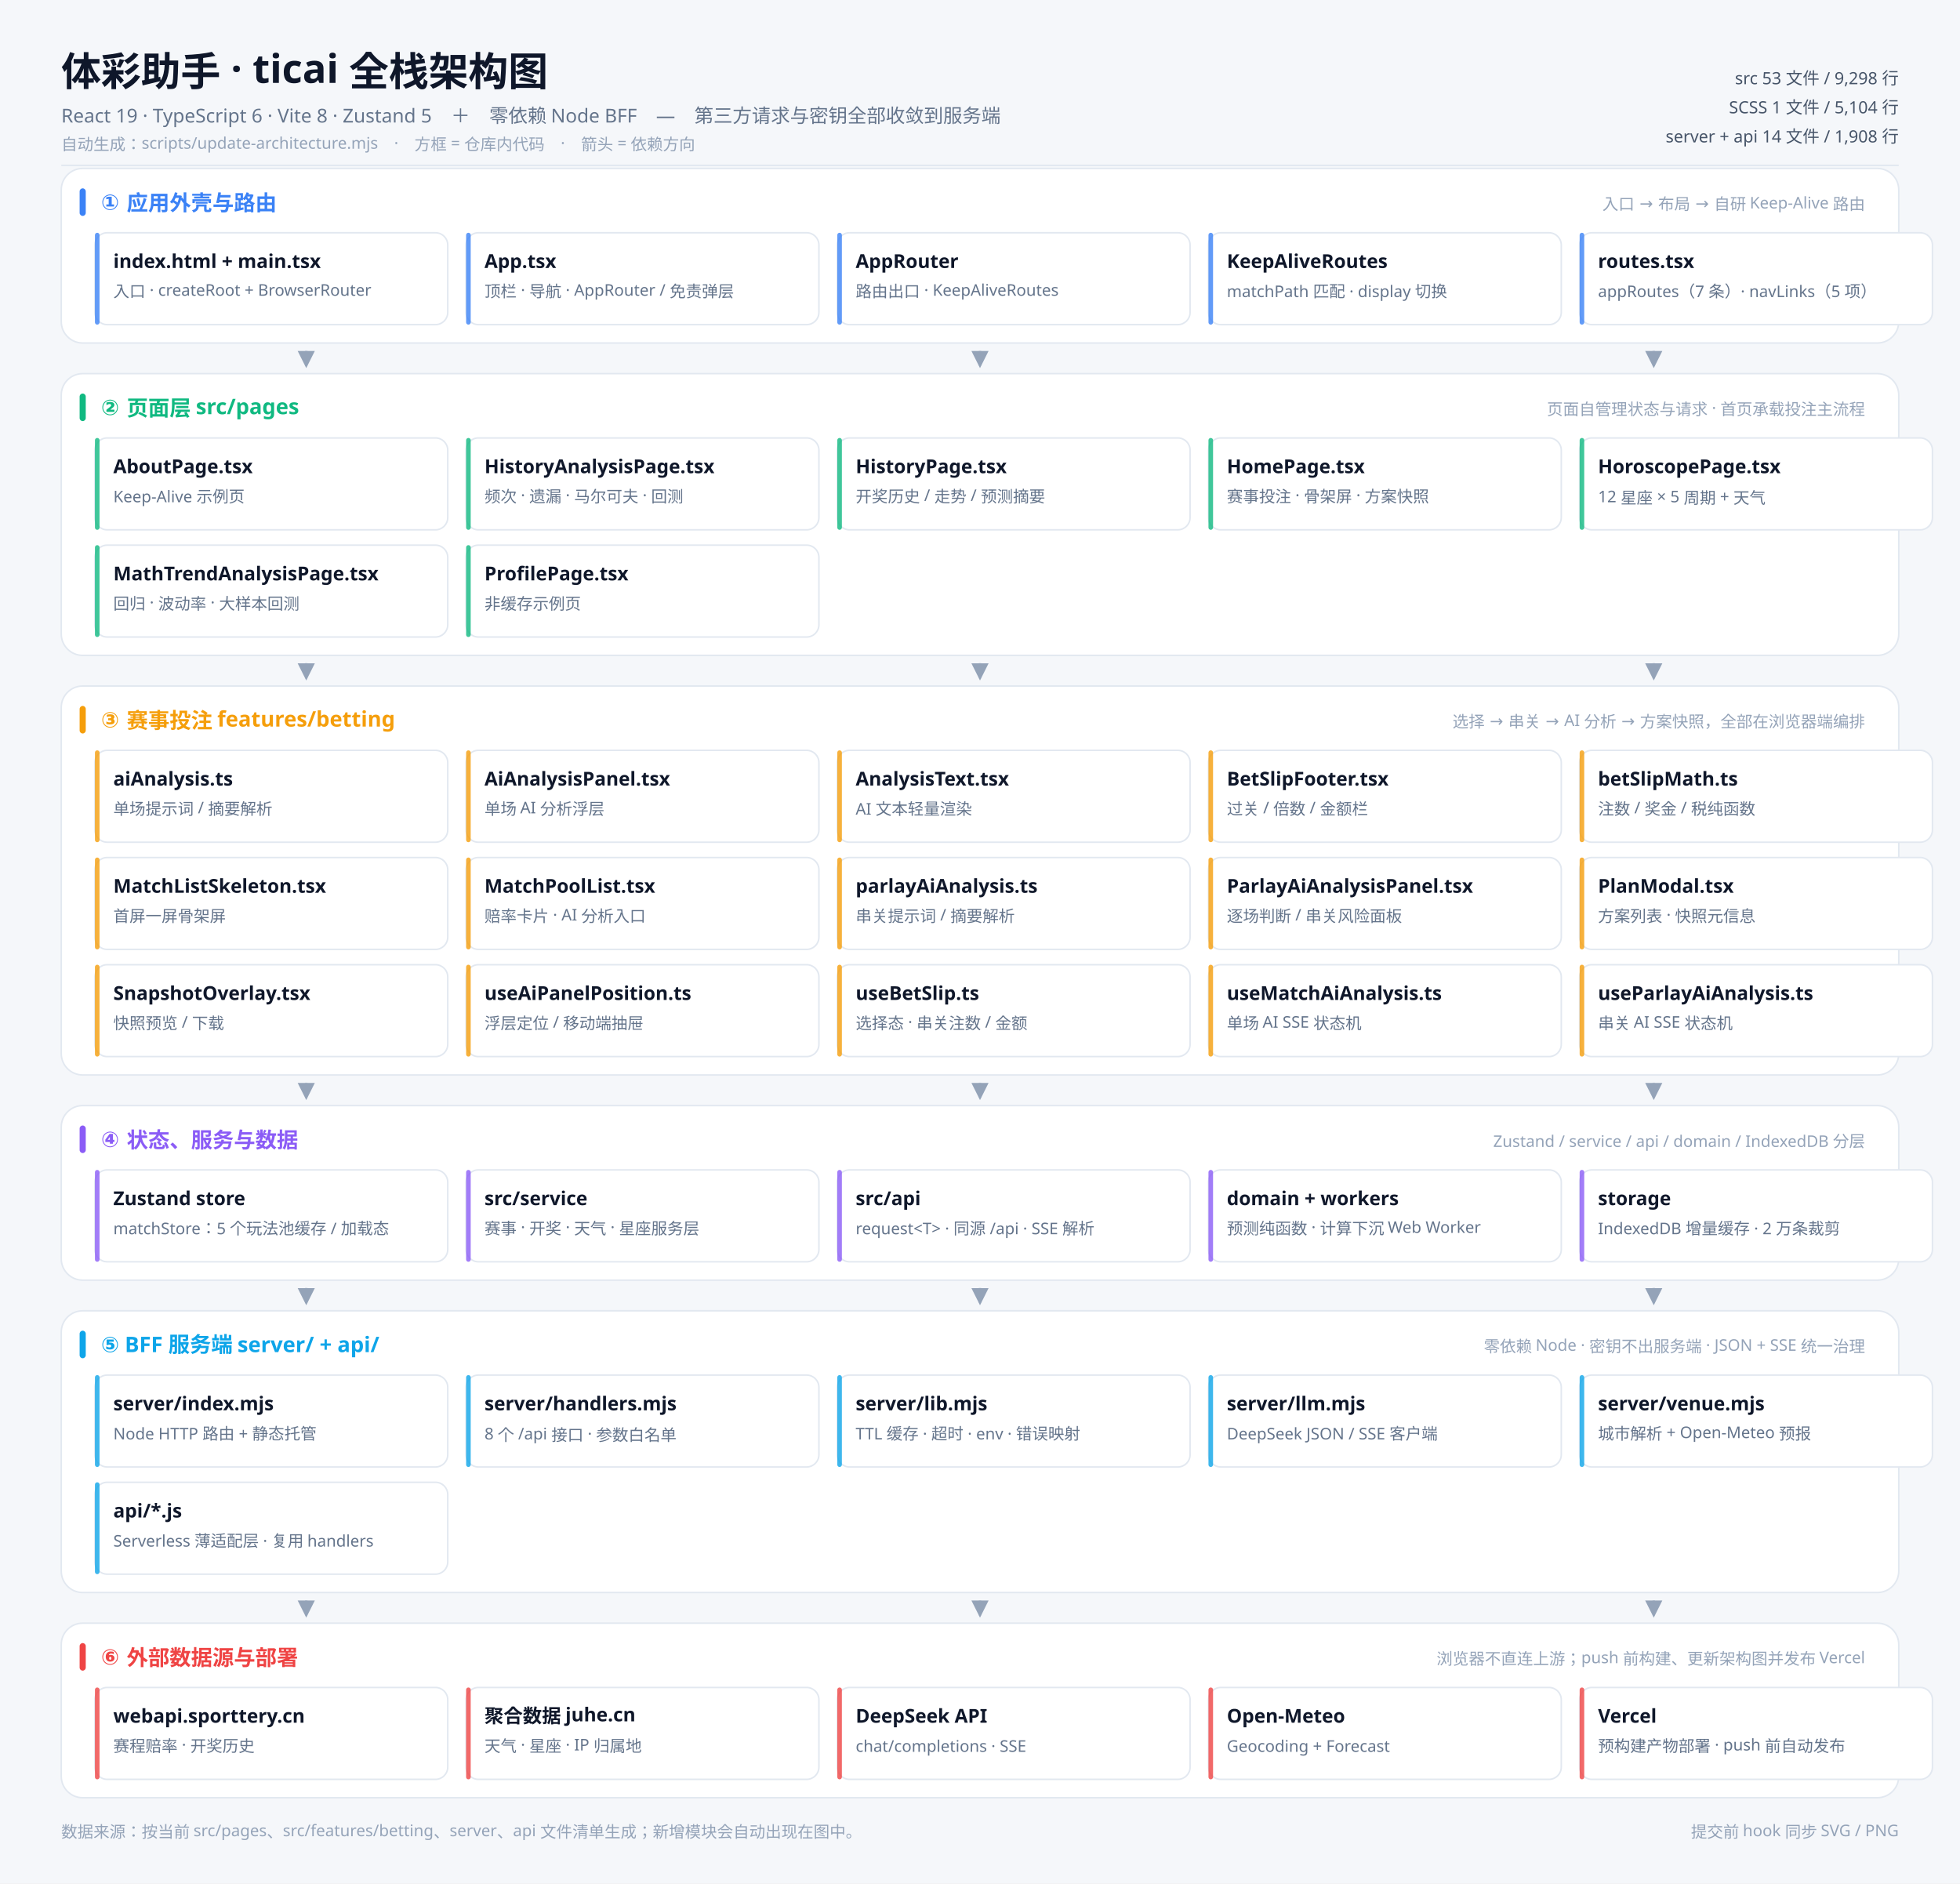
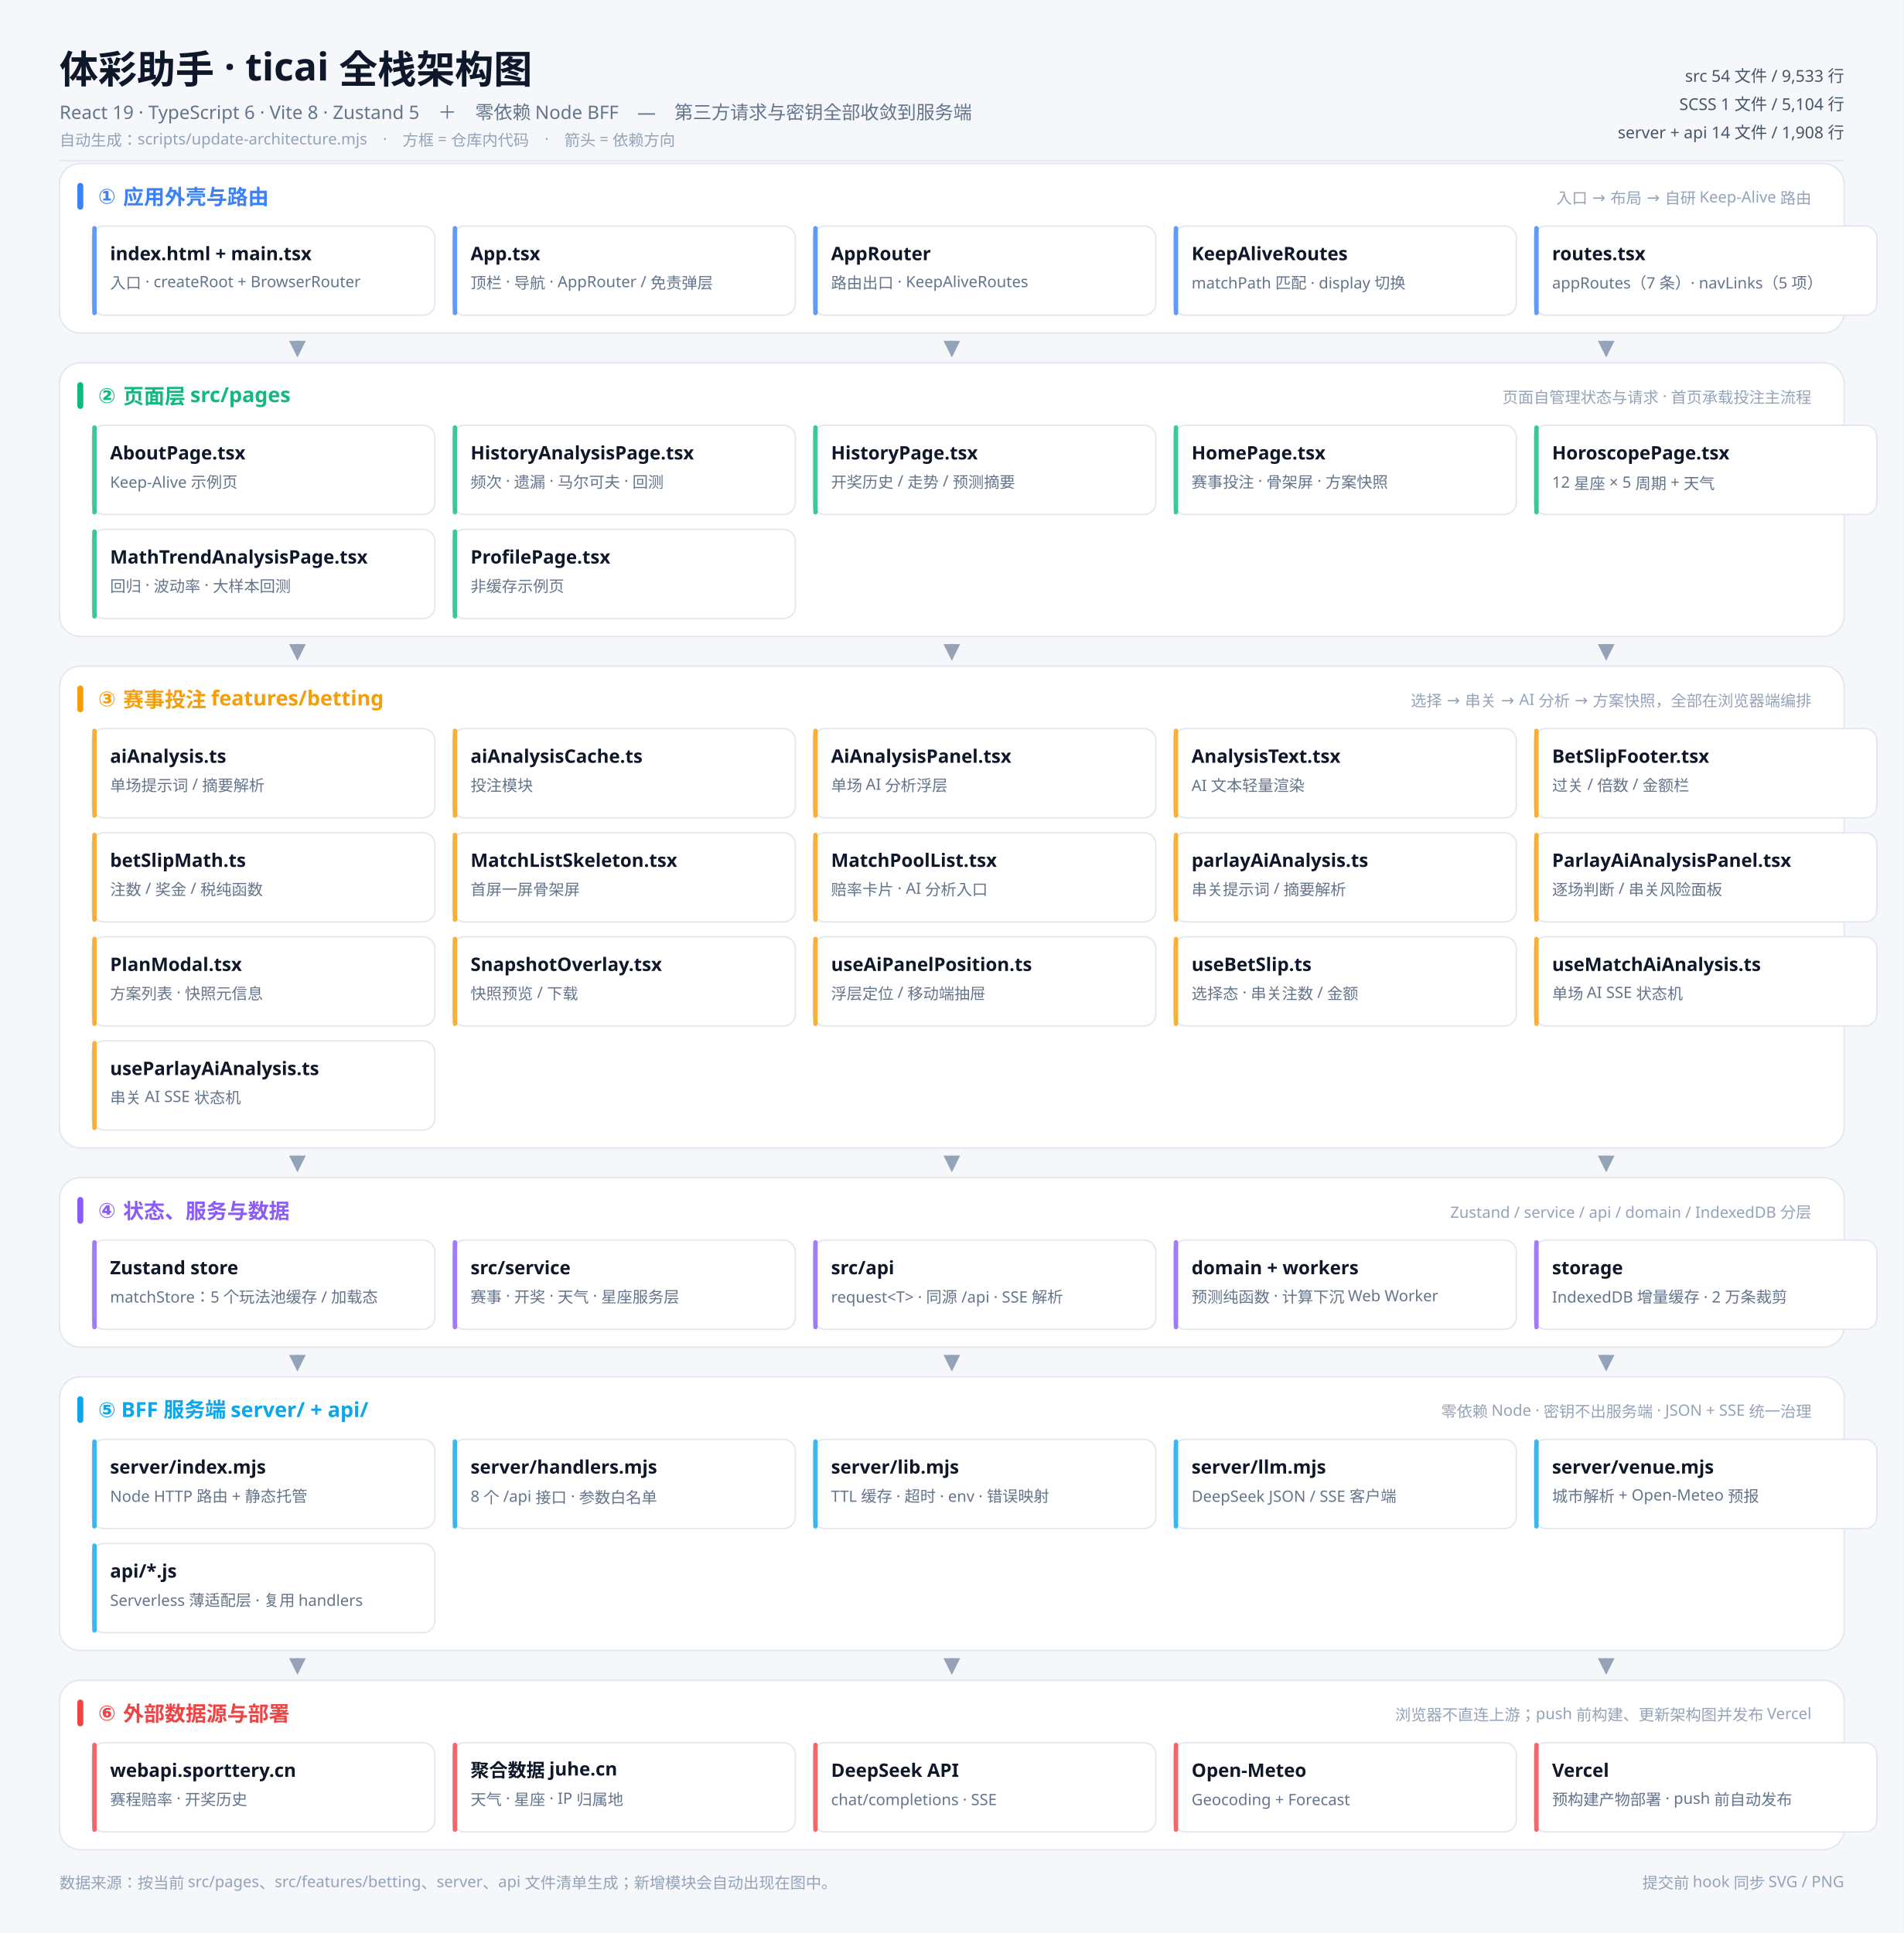
- <svg xmlns="http://www.w3.org/2000/svg" viewBox="0 0 1280 1230" width="1280" height="1230" font-family="'Microsoft YaHei','PingFang SC','Noto Sans SC','Segoe UI',sans-serif">
+ <svg xmlns="http://www.w3.org/2000/svg" viewBox="0 0 1280 1300" width="1280" height="1300" font-family="'Microsoft YaHei','PingFang SC','Noto Sans SC','Segoe UI',sans-serif">
  <defs>
    <marker id="ar" viewBox="0 0 8 8" refX="7" refY="4" markerWidth="7" markerHeight="7" orient="auto-start-reverse">
      <path d="M0 0 L8 4 L0 8 Z" fill="#94a3b8" />
    </marker>
  </defs>
-   <rect width="1280" height="1230" fill="#f5f7fa" />
+   <rect width="1280" height="1300" fill="#f5f7fa" />
  <text x="40" y="56" font-size="26" font-weight="700" fill="#0f172a">体彩助手 · ticai 全栈架构图</text>
  <text x="40" y="80" font-size="12.5" fill="#64748b">React 19 · TypeScript 6 · Vite 8 · Zustand 5　＋　零依赖 Node BFF　—　第三方请求与密钥全部收敛到服务端</text>
-   <text x="1240" y="55" text-anchor="end" font-size="11" fill="#475569">src 53 文件 / 9,298 行</text>
+   <text x="1240" y="55" text-anchor="end" font-size="11" fill="#475569">src 54 文件 / 9,533 行</text>
  <text x="1240" y="74" text-anchor="end" font-size="11" fill="#475569">SCSS 1 文件 / 5,104 行</text>
  <text x="1240" y="93" text-anchor="end" font-size="11" fill="#475569">server + api 14 文件 / 1,908 行</text>
  <text x="40" y="98" font-size="10.5" fill="#94a3b8">自动生成：scripts/update-architecture.mjs　·　方框 = 仓库内代码　·　箭头 = 依赖方向</text>
  <line x1="40" y1="108" x2="1240" y2="108" stroke="#e2e8f0" />
  <g>
    <rect x="40" y="110" width="1200" height="114" rx="14" fill="#ffffff" stroke="#e2e8f0" />
    <rect x="52" y="123" width="4" height="18" rx="2" fill="#3b82f6" />
    <text x="66" y="137" font-size="14" font-weight="700" fill="#3b82f6">① 应用外壳与路由</text>
    <text x="1218" y="137" text-anchor="end" font-size="10.5" fill="#94a3b8">入口 → 布局 → 自研 Keep-Alive 路由</text>
    <g>
      <rect x="62" y="152" width="230.4" height="60" rx="8" fill="#ffffff" stroke="#e2e8f0" />
      <rect x="62" y="152" width="3" height="60" rx="1.5" fill="#3b82f6" opacity="0.8" />
      <text x="74.0" y="175" font-size="12.5" font-weight="600" fill="#0f172a">index.html + main.tsx</text>
      <text x="74.0" y="194" font-size="10.5" fill="#64748b">入口 · createRoot + BrowserRouter</text>
    </g>
    <g>
      <rect x="304.4" y="152" width="230.4" height="60" rx="8" fill="#ffffff" stroke="#e2e8f0" />
      <rect x="304.4" y="152" width="3" height="60" rx="1.5" fill="#3b82f6" opacity="0.8" />
      <text x="316.4" y="175" font-size="12.5" font-weight="600" fill="#0f172a">App.tsx</text>
      <text x="316.4" y="194" font-size="10.5" fill="#64748b">顶栏 · 导航 · AppRouter / 免责弹层</text>
    </g>
    <g>
      <rect x="546.8" y="152" width="230.4" height="60" rx="8" fill="#ffffff" stroke="#e2e8f0" />
      <rect x="546.8" y="152" width="3" height="60" rx="1.5" fill="#3b82f6" opacity="0.8" />
      <text x="558.8" y="175" font-size="12.5" font-weight="600" fill="#0f172a">AppRouter</text>
      <text x="558.8" y="194" font-size="10.5" fill="#64748b">路由出口 · KeepAliveRoutes</text>
    </g>
    <g>
      <rect x="789.2" y="152" width="230.4" height="60" rx="8" fill="#ffffff" stroke="#e2e8f0" />
      <rect x="789.2" y="152" width="3" height="60" rx="1.5" fill="#3b82f6" opacity="0.8" />
      <text x="801.2" y="175" font-size="12.5" font-weight="600" fill="#0f172a">KeepAliveRoutes</text>
      <text x="801.2" y="194" font-size="10.5" fill="#64748b">matchPath 匹配 · display 切换</text>
    </g>
    <g>
      <rect x="1031.6" y="152" width="230.4" height="60" rx="8" fill="#ffffff" stroke="#e2e8f0" />
      <rect x="1031.6" y="152" width="3" height="60" rx="1.5" fill="#3b82f6" opacity="0.8" />
      <text x="1043.6" y="175" font-size="12.5" font-weight="600" fill="#0f172a">routes.tsx</text>
      <text x="1043.6" y="194" font-size="10.5" fill="#64748b">appRoutes（7 条）· navLinks（5 项）</text>
    </g>
  </g>
  <line x1="200" y1="229" x2="200" y2="239" stroke="#cbd5e1" stroke-width="1.6" marker-end="url(#ar)" />
  <line x1="640" y1="229" x2="640" y2="239" stroke="#cbd5e1" stroke-width="1.6" marker-end="url(#ar)" />
  <line x1="1080" y1="229" x2="1080" y2="239" stroke="#cbd5e1" stroke-width="1.6" marker-end="url(#ar)" />
  <g>
    <rect x="40" y="244" width="1200" height="184" rx="14" fill="#ffffff" stroke="#e2e8f0" />
    <rect x="52" y="257" width="4" height="18" rx="2" fill="#10b981" />
    <text x="66" y="271" font-size="14" font-weight="700" fill="#10b981">② 页面层 src/pages</text>
    <text x="1218" y="271" text-anchor="end" font-size="10.5" fill="#94a3b8">页面自管理状态与请求 · 首页承载投注主流程</text>
    <g>
      <rect x="62" y="286" width="230.4" height="60" rx="8" fill="#ffffff" stroke="#e2e8f0" />
      <rect x="62" y="286" width="3" height="60" rx="1.5" fill="#10b981" opacity="0.8" />
      <text x="74.0" y="309" font-size="12.5" font-weight="600" fill="#0f172a">AboutPage.tsx</text>
      <text x="74.0" y="328" font-size="10.5" fill="#64748b">Keep-Alive 示例页</text>
    </g>
    <g>
      <rect x="304.4" y="286" width="230.4" height="60" rx="8" fill="#ffffff" stroke="#e2e8f0" />
      <rect x="304.4" y="286" width="3" height="60" rx="1.5" fill="#10b981" opacity="0.8" />
      <text x="316.4" y="309" font-size="12.5" font-weight="600" fill="#0f172a">HistoryAnalysisPage.tsx</text>
      <text x="316.4" y="328" font-size="10.5" fill="#64748b">频次 · 遗漏 · 马尔可夫 · 回测</text>
    </g>
    <g>
      <rect x="546.8" y="286" width="230.4" height="60" rx="8" fill="#ffffff" stroke="#e2e8f0" />
      <rect x="546.8" y="286" width="3" height="60" rx="1.5" fill="#10b981" opacity="0.8" />
      <text x="558.8" y="309" font-size="12.5" font-weight="600" fill="#0f172a">HistoryPage.tsx</text>
      <text x="558.8" y="328" font-size="10.5" fill="#64748b">开奖历史 / 走势 / 预测摘要</text>
    </g>
    <g>
      <rect x="789.2" y="286" width="230.4" height="60" rx="8" fill="#ffffff" stroke="#e2e8f0" />
      <rect x="789.2" y="286" width="3" height="60" rx="1.5" fill="#10b981" opacity="0.8" />
      <text x="801.2" y="309" font-size="12.5" font-weight="600" fill="#0f172a">HomePage.tsx</text>
      <text x="801.2" y="328" font-size="10.5" fill="#64748b">赛事投注 · 骨架屏 · 方案快照</text>
    </g>
    <g>
      <rect x="1031.6" y="286" width="230.4" height="60" rx="8" fill="#ffffff" stroke="#e2e8f0" />
      <rect x="1031.6" y="286" width="3" height="60" rx="1.5" fill="#10b981" opacity="0.8" />
      <text x="1043.6" y="309" font-size="12.5" font-weight="600" fill="#0f172a">HoroscopePage.tsx</text>
      <text x="1043.6" y="328" font-size="10.5" fill="#64748b">12 星座 × 5 周期 + 天气</text>
    </g>
    <g>
      <rect x="62" y="356" width="230.4" height="60" rx="8" fill="#ffffff" stroke="#e2e8f0" />
      <rect x="62" y="356" width="3" height="60" rx="1.5" fill="#10b981" opacity="0.8" />
      <text x="74.0" y="379" font-size="12.5" font-weight="600" fill="#0f172a">MathTrendAnalysisPage.tsx</text>
      <text x="74.0" y="398" font-size="10.5" fill="#64748b">回归 · 波动率 · 大样本回测</text>
    </g>
    <g>
      <rect x="304.4" y="356" width="230.4" height="60" rx="8" fill="#ffffff" stroke="#e2e8f0" />
      <rect x="304.4" y="356" width="3" height="60" rx="1.5" fill="#10b981" opacity="0.8" />
      <text x="316.4" y="379" font-size="12.5" font-weight="600" fill="#0f172a">ProfilePage.tsx</text>
      <text x="316.4" y="398" font-size="10.5" fill="#64748b">非缓存示例页</text>
    </g>
  </g>
  <line x1="200" y1="433" x2="200" y2="443" stroke="#cbd5e1" stroke-width="1.6" marker-end="url(#ar)" />
  <line x1="640" y1="433" x2="640" y2="443" stroke="#cbd5e1" stroke-width="1.6" marker-end="url(#ar)" />
  <line x1="1080" y1="433" x2="1080" y2="443" stroke="#cbd5e1" stroke-width="1.6" marker-end="url(#ar)" />
  <g>
-     <rect x="40" y="448" width="1200" height="254" rx="14" fill="#ffffff" stroke="#e2e8f0" />
+     <rect x="40" y="448" width="1200" height="324" rx="14" fill="#ffffff" stroke="#e2e8f0" />
    <rect x="52" y="461" width="4" height="18" rx="2" fill="#f59e0b" />
    <text x="66" y="475" font-size="14" font-weight="700" fill="#f59e0b">③ 赛事投注 features/betting</text>
    <text x="1218" y="475" text-anchor="end" font-size="10.5" fill="#94a3b8">选择 → 串关 → AI 分析 → 方案快照，全部在浏览器端编排</text>
    <g>
      <rect x="62" y="490" width="230.4" height="60" rx="8" fill="#ffffff" stroke="#e2e8f0" />
      <rect x="62" y="490" width="3" height="60" rx="1.5" fill="#f59e0b" opacity="0.8" />
      <text x="74.0" y="513" font-size="12.5" font-weight="600" fill="#0f172a">aiAnalysis.ts</text>
      <text x="74.0" y="532" font-size="10.5" fill="#64748b">单场提示词 / 摘要解析</text>
    </g>
    <g>
      <rect x="304.4" y="490" width="230.4" height="60" rx="8" fill="#ffffff" stroke="#e2e8f0" />
      <rect x="304.4" y="490" width="3" height="60" rx="1.5" fill="#f59e0b" opacity="0.8" />
-       <text x="316.4" y="513" font-size="12.5" font-weight="600" fill="#0f172a">AiAnalysisPanel.tsx</text>
-       <text x="316.4" y="532" font-size="10.5" fill="#64748b">单场 AI 分析浮层</text>
+       <text x="316.4" y="513" font-size="12.5" font-weight="600" fill="#0f172a">aiAnalysisCache.ts</text>
+       <text x="316.4" y="532" font-size="10.5" fill="#64748b">投注模块</text>
    </g>
    <g>
      <rect x="546.8" y="490" width="230.4" height="60" rx="8" fill="#ffffff" stroke="#e2e8f0" />
      <rect x="546.8" y="490" width="3" height="60" rx="1.5" fill="#f59e0b" opacity="0.8" />
-       <text x="558.8" y="513" font-size="12.5" font-weight="600" fill="#0f172a">AnalysisText.tsx</text>
-       <text x="558.8" y="532" font-size="10.5" fill="#64748b">AI 文本轻量渲染</text>
+       <text x="558.8" y="513" font-size="12.5" font-weight="600" fill="#0f172a">AiAnalysisPanel.tsx</text>
+       <text x="558.8" y="532" font-size="10.5" fill="#64748b">单场 AI 分析浮层</text>
    </g>
    <g>
      <rect x="789.2" y="490" width="230.4" height="60" rx="8" fill="#ffffff" stroke="#e2e8f0" />
      <rect x="789.2" y="490" width="3" height="60" rx="1.5" fill="#f59e0b" opacity="0.8" />
-       <text x="801.2" y="513" font-size="12.5" font-weight="600" fill="#0f172a">BetSlipFooter.tsx</text>
-       <text x="801.2" y="532" font-size="10.5" fill="#64748b">过关 / 倍数 / 金额栏</text>
+       <text x="801.2" y="513" font-size="12.5" font-weight="600" fill="#0f172a">AnalysisText.tsx</text>
+       <text x="801.2" y="532" font-size="10.5" fill="#64748b">AI 文本轻量渲染</text>
    </g>
    <g>
      <rect x="1031.6" y="490" width="230.4" height="60" rx="8" fill="#ffffff" stroke="#e2e8f0" />
      <rect x="1031.6" y="490" width="3" height="60" rx="1.5" fill="#f59e0b" opacity="0.8" />
-       <text x="1043.6" y="513" font-size="12.5" font-weight="600" fill="#0f172a">betSlipMath.ts</text>
-       <text x="1043.6" y="532" font-size="10.5" fill="#64748b">注数 / 奖金 / 税纯函数</text>
+       <text x="1043.6" y="513" font-size="12.5" font-weight="600" fill="#0f172a">BetSlipFooter.tsx</text>
+       <text x="1043.6" y="532" font-size="10.5" fill="#64748b">过关 / 倍数 / 金额栏</text>
    </g>
    <g>
      <rect x="62" y="560" width="230.4" height="60" rx="8" fill="#ffffff" stroke="#e2e8f0" />
      <rect x="62" y="560" width="3" height="60" rx="1.5" fill="#f59e0b" opacity="0.8" />
-       <text x="74.0" y="583" font-size="12.5" font-weight="600" fill="#0f172a">MatchListSkeleton.tsx</text>
-       <text x="74.0" y="602" font-size="10.5" fill="#64748b">首屏一屏骨架屏</text>
+       <text x="74.0" y="583" font-size="12.5" font-weight="600" fill="#0f172a">betSlipMath.ts</text>
+       <text x="74.0" y="602" font-size="10.5" fill="#64748b">注数 / 奖金 / 税纯函数</text>
    </g>
    <g>
      <rect x="304.4" y="560" width="230.4" height="60" rx="8" fill="#ffffff" stroke="#e2e8f0" />
      <rect x="304.4" y="560" width="3" height="60" rx="1.5" fill="#f59e0b" opacity="0.8" />
-       <text x="316.4" y="583" font-size="12.5" font-weight="600" fill="#0f172a">MatchPoolList.tsx</text>
-       <text x="316.4" y="602" font-size="10.5" fill="#64748b">赔率卡片 · AI 分析入口</text>
+       <text x="316.4" y="583" font-size="12.5" font-weight="600" fill="#0f172a">MatchListSkeleton.tsx</text>
+       <text x="316.4" y="602" font-size="10.5" fill="#64748b">首屏一屏骨架屏</text>
    </g>
    <g>
      <rect x="546.8" y="560" width="230.4" height="60" rx="8" fill="#ffffff" stroke="#e2e8f0" />
      <rect x="546.8" y="560" width="3" height="60" rx="1.5" fill="#f59e0b" opacity="0.8" />
-       <text x="558.8" y="583" font-size="12.5" font-weight="600" fill="#0f172a">parlayAiAnalysis.ts</text>
-       <text x="558.8" y="602" font-size="10.5" fill="#64748b">串关提示词 / 摘要解析</text>
+       <text x="558.8" y="583" font-size="12.5" font-weight="600" fill="#0f172a">MatchPoolList.tsx</text>
+       <text x="558.8" y="602" font-size="10.5" fill="#64748b">赔率卡片 · AI 分析入口</text>
    </g>
    <g>
      <rect x="789.2" y="560" width="230.4" height="60" rx="8" fill="#ffffff" stroke="#e2e8f0" />
      <rect x="789.2" y="560" width="3" height="60" rx="1.5" fill="#f59e0b" opacity="0.8" />
-       <text x="801.2" y="583" font-size="12.5" font-weight="600" fill="#0f172a">ParlayAiAnalysisPanel.tsx</text>
-       <text x="801.2" y="602" font-size="10.5" fill="#64748b">逐场判断 / 串关风险面板</text>
+       <text x="801.2" y="583" font-size="12.5" font-weight="600" fill="#0f172a">parlayAiAnalysis.ts</text>
+       <text x="801.2" y="602" font-size="10.5" fill="#64748b">串关提示词 / 摘要解析</text>
    </g>
    <g>
      <rect x="1031.6" y="560" width="230.4" height="60" rx="8" fill="#ffffff" stroke="#e2e8f0" />
      <rect x="1031.6" y="560" width="3" height="60" rx="1.5" fill="#f59e0b" opacity="0.8" />
-       <text x="1043.6" y="583" font-size="12.5" font-weight="600" fill="#0f172a">PlanModal.tsx</text>
-       <text x="1043.6" y="602" font-size="10.5" fill="#64748b">方案列表 · 快照元信息</text>
+       <text x="1043.6" y="583" font-size="12.5" font-weight="600" fill="#0f172a">ParlayAiAnalysisPanel.tsx</text>
+       <text x="1043.6" y="602" font-size="10.5" fill="#64748b">逐场判断 / 串关风险面板</text>
    </g>
    <g>
      <rect x="62" y="630" width="230.4" height="60" rx="8" fill="#ffffff" stroke="#e2e8f0" />
      <rect x="62" y="630" width="3" height="60" rx="1.5" fill="#f59e0b" opacity="0.8" />
-       <text x="74.0" y="653" font-size="12.5" font-weight="600" fill="#0f172a">SnapshotOverlay.tsx</text>
-       <text x="74.0" y="672" font-size="10.5" fill="#64748b">快照预览 / 下载</text>
+       <text x="74.0" y="653" font-size="12.5" font-weight="600" fill="#0f172a">PlanModal.tsx</text>
+       <text x="74.0" y="672" font-size="10.5" fill="#64748b">方案列表 · 快照元信息</text>
    </g>
    <g>
      <rect x="304.4" y="630" width="230.4" height="60" rx="8" fill="#ffffff" stroke="#e2e8f0" />
      <rect x="304.4" y="630" width="3" height="60" rx="1.5" fill="#f59e0b" opacity="0.8" />
-       <text x="316.4" y="653" font-size="12.5" font-weight="600" fill="#0f172a">useAiPanelPosition.ts</text>
-       <text x="316.4" y="672" font-size="10.5" fill="#64748b">浮层定位 / 移动端抽屉</text>
+       <text x="316.4" y="653" font-size="12.5" font-weight="600" fill="#0f172a">SnapshotOverlay.tsx</text>
+       <text x="316.4" y="672" font-size="10.5" fill="#64748b">快照预览 / 下载</text>
    </g>
    <g>
      <rect x="546.8" y="630" width="230.4" height="60" rx="8" fill="#ffffff" stroke="#e2e8f0" />
      <rect x="546.8" y="630" width="3" height="60" rx="1.5" fill="#f59e0b" opacity="0.8" />
-       <text x="558.8" y="653" font-size="12.5" font-weight="600" fill="#0f172a">useBetSlip.ts</text>
-       <text x="558.8" y="672" font-size="10.5" fill="#64748b">选择态 · 串关注数 / 金额</text>
+       <text x="558.8" y="653" font-size="12.5" font-weight="600" fill="#0f172a">useAiPanelPosition.ts</text>
+       <text x="558.8" y="672" font-size="10.5" fill="#64748b">浮层定位 / 移动端抽屉</text>
    </g>
    <g>
      <rect x="789.2" y="630" width="230.4" height="60" rx="8" fill="#ffffff" stroke="#e2e8f0" />
      <rect x="789.2" y="630" width="3" height="60" rx="1.5" fill="#f59e0b" opacity="0.8" />
-       <text x="801.2" y="653" font-size="12.5" font-weight="600" fill="#0f172a">useMatchAiAnalysis.ts</text>
-       <text x="801.2" y="672" font-size="10.5" fill="#64748b">单场 AI SSE 状态机</text>
+       <text x="801.2" y="653" font-size="12.5" font-weight="600" fill="#0f172a">useBetSlip.ts</text>
+       <text x="801.2" y="672" font-size="10.5" fill="#64748b">选择态 · 串关注数 / 金额</text>
    </g>
    <g>
      <rect x="1031.6" y="630" width="230.4" height="60" rx="8" fill="#ffffff" stroke="#e2e8f0" />
      <rect x="1031.6" y="630" width="3" height="60" rx="1.5" fill="#f59e0b" opacity="0.8" />
-       <text x="1043.6" y="653" font-size="12.5" font-weight="600" fill="#0f172a">useParlayAiAnalysis.ts</text>
-       <text x="1043.6" y="672" font-size="10.5" fill="#64748b">串关 AI SSE 状态机</text>
-     </g>
-   </g>
-   <line x1="200" y1="707" x2="200" y2="717" stroke="#cbd5e1" stroke-width="1.6" marker-end="url(#ar)" />
-   <line x1="640" y1="707" x2="640" y2="717" stroke="#cbd5e1" stroke-width="1.6" marker-end="url(#ar)" />
-   <line x1="1080" y1="707" x2="1080" y2="717" stroke="#cbd5e1" stroke-width="1.6" marker-end="url(#ar)" />
-   <g>
-     <rect x="40" y="722" width="1200" height="114" rx="14" fill="#ffffff" stroke="#e2e8f0" />
-     <rect x="52" y="735" width="4" height="18" rx="2" fill="#8b5cf6" />
-     <text x="66" y="749" font-size="14" font-weight="700" fill="#8b5cf6">④ 状态、服务与数据</text>
-     <text x="1218" y="749" text-anchor="end" font-size="10.5" fill="#94a3b8">Zustand / service / api / domain / IndexedDB 分层</text>
-     <g>
-       <rect x="62" y="764" width="230.4" height="60" rx="8" fill="#ffffff" stroke="#e2e8f0" />
-       <rect x="62" y="764" width="3" height="60" rx="1.5" fill="#8b5cf6" opacity="0.8" />
-       <text x="74.0" y="787" font-size="12.5" font-weight="600" fill="#0f172a">Zustand store</text>
-       <text x="74.0" y="806" font-size="10.5" fill="#64748b">matchStore：5 个玩法池缓存 / 加载态</text>
-     </g>
-     <g>
-       <rect x="304.4" y="764" width="230.4" height="60" rx="8" fill="#ffffff" stroke="#e2e8f0" />
-       <rect x="304.4" y="764" width="3" height="60" rx="1.5" fill="#8b5cf6" opacity="0.8" />
-       <text x="316.4" y="787" font-size="12.5" font-weight="600" fill="#0f172a">src/service</text>
-       <text x="316.4" y="806" font-size="10.5" fill="#64748b">赛事 · 开奖 · 天气 · 星座服务层</text>
-     </g>
-     <g>
-       <rect x="546.8" y="764" width="230.4" height="60" rx="8" fill="#ffffff" stroke="#e2e8f0" />
-       <rect x="546.8" y="764" width="3" height="60" rx="1.5" fill="#8b5cf6" opacity="0.8" />
-       <text x="558.8" y="787" font-size="12.5" font-weight="600" fill="#0f172a">src/api</text>
-       <text x="558.8" y="806" font-size="10.5" fill="#64748b">request&lt;T&gt; · 同源 /api · SSE 解析</text>
-     </g>
-     <g>
-       <rect x="789.2" y="764" width="230.4" height="60" rx="8" fill="#ffffff" stroke="#e2e8f0" />
-       <rect x="789.2" y="764" width="3" height="60" rx="1.5" fill="#8b5cf6" opacity="0.8" />
-       <text x="801.2" y="787" font-size="12.5" font-weight="600" fill="#0f172a">domain + workers</text>
-       <text x="801.2" y="806" font-size="10.5" fill="#64748b">预测纯函数 · 计算下沉 Web Worker</text>
-     </g>
-     <g>
-       <rect x="1031.6" y="764" width="230.4" height="60" rx="8" fill="#ffffff" stroke="#e2e8f0" />
-       <rect x="1031.6" y="764" width="3" height="60" rx="1.5" fill="#8b5cf6" opacity="0.8" />
-       <text x="1043.6" y="787" font-size="12.5" font-weight="600" fill="#0f172a">storage</text>
-       <text x="1043.6" y="806" font-size="10.5" fill="#64748b">IndexedDB 增量缓存 · 2 万条裁剪</text>
-     </g>
-   </g>
-   <line x1="200" y1="841" x2="200" y2="851" stroke="#cbd5e1" stroke-width="1.6" marker-end="url(#ar)" />
-   <line x1="640" y1="841" x2="640" y2="851" stroke="#cbd5e1" stroke-width="1.6" marker-end="url(#ar)" />
-   <line x1="1080" y1="841" x2="1080" y2="851" stroke="#cbd5e1" stroke-width="1.6" marker-end="url(#ar)" />
-   <g>
-     <rect x="40" y="856" width="1200" height="184" rx="14" fill="#ffffff" stroke="#e2e8f0" />
-     <rect x="52" y="869" width="4" height="18" rx="2" fill="#0ea5e9" />
-     <text x="66" y="883" font-size="14" font-weight="700" fill="#0ea5e9">⑤ BFF 服务端 server/ + api/</text>
-     <text x="1218" y="883" text-anchor="end" font-size="10.5" fill="#94a3b8">零依赖 Node · 密钥不出服务端 · JSON + SSE 统一治理</text>
-     <g>
-       <rect x="62" y="898" width="230.4" height="60" rx="8" fill="#ffffff" stroke="#e2e8f0" />
-       <rect x="62" y="898" width="3" height="60" rx="1.5" fill="#0ea5e9" opacity="0.8" />
-       <text x="74.0" y="921" font-size="12.5" font-weight="600" fill="#0f172a">server/index.mjs</text>
-       <text x="74.0" y="940" font-size="10.5" fill="#64748b">Node HTTP 路由 + 静态托管</text>
-     </g>
-     <g>
-       <rect x="304.4" y="898" width="230.4" height="60" rx="8" fill="#ffffff" stroke="#e2e8f0" />
-       <rect x="304.4" y="898" width="3" height="60" rx="1.5" fill="#0ea5e9" opacity="0.8" />
-       <text x="316.4" y="921" font-size="12.5" font-weight="600" fill="#0f172a">server/handlers.mjs</text>
-       <text x="316.4" y="940" font-size="10.5" fill="#64748b">8 个 /api 接口 · 参数白名单</text>
-     </g>
-     <g>
-       <rect x="546.8" y="898" width="230.4" height="60" rx="8" fill="#ffffff" stroke="#e2e8f0" />
-       <rect x="546.8" y="898" width="3" height="60" rx="1.5" fill="#0ea5e9" opacity="0.8" />
-       <text x="558.8" y="921" font-size="12.5" font-weight="600" fill="#0f172a">server/lib.mjs</text>
-       <text x="558.8" y="940" font-size="10.5" fill="#64748b">TTL 缓存 · 超时 · env · 错误映射</text>
-     </g>
-     <g>
-       <rect x="789.2" y="898" width="230.4" height="60" rx="8" fill="#ffffff" stroke="#e2e8f0" />
-       <rect x="789.2" y="898" width="3" height="60" rx="1.5" fill="#0ea5e9" opacity="0.8" />
-       <text x="801.2" y="921" font-size="12.5" font-weight="600" fill="#0f172a">server/llm.mjs</text>
-       <text x="801.2" y="940" font-size="10.5" fill="#64748b">DeepSeek JSON / SSE 客户端</text>
-     </g>
-     <g>
-       <rect x="1031.6" y="898" width="230.4" height="60" rx="8" fill="#ffffff" stroke="#e2e8f0" />
-       <rect x="1031.6" y="898" width="3" height="60" rx="1.5" fill="#0ea5e9" opacity="0.8" />
-       <text x="1043.6" y="921" font-size="12.5" font-weight="600" fill="#0f172a">server/venue.mjs</text>
-       <text x="1043.6" y="940" font-size="10.5" fill="#64748b">城市解析 + Open-Meteo 预报</text>
-     </g>
+       <text x="1043.6" y="653" font-size="12.5" font-weight="600" fill="#0f172a">useMatchAiAnalysis.ts</text>
+       <text x="1043.6" y="672" font-size="10.5" fill="#64748b">单场 AI SSE 状态机</text>
+     </g>
+     <g>
+       <rect x="62" y="700" width="230.4" height="60" rx="8" fill="#ffffff" stroke="#e2e8f0" />
+       <rect x="62" y="700" width="3" height="60" rx="1.5" fill="#f59e0b" opacity="0.8" />
+       <text x="74.0" y="723" font-size="12.5" font-weight="600" fill="#0f172a">useParlayAiAnalysis.ts</text>
+       <text x="74.0" y="742" font-size="10.5" fill="#64748b">串关 AI SSE 状态机</text>
+     </g>
+   </g>
+   <line x1="200" y1="777" x2="200" y2="787" stroke="#cbd5e1" stroke-width="1.6" marker-end="url(#ar)" />
+   <line x1="640" y1="777" x2="640" y2="787" stroke="#cbd5e1" stroke-width="1.6" marker-end="url(#ar)" />
+   <line x1="1080" y1="777" x2="1080" y2="787" stroke="#cbd5e1" stroke-width="1.6" marker-end="url(#ar)" />
+   <g>
+     <rect x="40" y="792" width="1200" height="114" rx="14" fill="#ffffff" stroke="#e2e8f0" />
+     <rect x="52" y="805" width="4" height="18" rx="2" fill="#8b5cf6" />
+     <text x="66" y="819" font-size="14" font-weight="700" fill="#8b5cf6">④ 状态、服务与数据</text>
+     <text x="1218" y="819" text-anchor="end" font-size="10.5" fill="#94a3b8">Zustand / service / api / domain / IndexedDB 分层</text>
+     <g>
+       <rect x="62" y="834" width="230.4" height="60" rx="8" fill="#ffffff" stroke="#e2e8f0" />
+       <rect x="62" y="834" width="3" height="60" rx="1.5" fill="#8b5cf6" opacity="0.8" />
+       <text x="74.0" y="857" font-size="12.5" font-weight="600" fill="#0f172a">Zustand store</text>
+       <text x="74.0" y="876" font-size="10.5" fill="#64748b">matchStore：5 个玩法池缓存 / 加载态</text>
+     </g>
+     <g>
+       <rect x="304.4" y="834" width="230.4" height="60" rx="8" fill="#ffffff" stroke="#e2e8f0" />
+       <rect x="304.4" y="834" width="3" height="60" rx="1.5" fill="#8b5cf6" opacity="0.8" />
+       <text x="316.4" y="857" font-size="12.5" font-weight="600" fill="#0f172a">src/service</text>
+       <text x="316.4" y="876" font-size="10.5" fill="#64748b">赛事 · 开奖 · 天气 · 星座服务层</text>
+     </g>
+     <g>
+       <rect x="546.8" y="834" width="230.4" height="60" rx="8" fill="#ffffff" stroke="#e2e8f0" />
+       <rect x="546.8" y="834" width="3" height="60" rx="1.5" fill="#8b5cf6" opacity="0.8" />
+       <text x="558.8" y="857" font-size="12.5" font-weight="600" fill="#0f172a">src/api</text>
+       <text x="558.8" y="876" font-size="10.5" fill="#64748b">request&lt;T&gt; · 同源 /api · SSE 解析</text>
+     </g>
+     <g>
+       <rect x="789.2" y="834" width="230.4" height="60" rx="8" fill="#ffffff" stroke="#e2e8f0" />
+       <rect x="789.2" y="834" width="3" height="60" rx="1.5" fill="#8b5cf6" opacity="0.8" />
+       <text x="801.2" y="857" font-size="12.5" font-weight="600" fill="#0f172a">domain + workers</text>
+       <text x="801.2" y="876" font-size="10.5" fill="#64748b">预测纯函数 · 计算下沉 Web Worker</text>
+     </g>
+     <g>
+       <rect x="1031.6" y="834" width="230.4" height="60" rx="8" fill="#ffffff" stroke="#e2e8f0" />
+       <rect x="1031.6" y="834" width="3" height="60" rx="1.5" fill="#8b5cf6" opacity="0.8" />
+       <text x="1043.6" y="857" font-size="12.5" font-weight="600" fill="#0f172a">storage</text>
+       <text x="1043.6" y="876" font-size="10.5" fill="#64748b">IndexedDB 增量缓存 · 2 万条裁剪</text>
+     </g>
+   </g>
+   <line x1="200" y1="911" x2="200" y2="921" stroke="#cbd5e1" stroke-width="1.6" marker-end="url(#ar)" />
+   <line x1="640" y1="911" x2="640" y2="921" stroke="#cbd5e1" stroke-width="1.6" marker-end="url(#ar)" />
+   <line x1="1080" y1="911" x2="1080" y2="921" stroke="#cbd5e1" stroke-width="1.6" marker-end="url(#ar)" />
+   <g>
+     <rect x="40" y="926" width="1200" height="184" rx="14" fill="#ffffff" stroke="#e2e8f0" />
+     <rect x="52" y="939" width="4" height="18" rx="2" fill="#0ea5e9" />
+     <text x="66" y="953" font-size="14" font-weight="700" fill="#0ea5e9">⑤ BFF 服务端 server/ + api/</text>
+     <text x="1218" y="953" text-anchor="end" font-size="10.5" fill="#94a3b8">零依赖 Node · 密钥不出服务端 · JSON + SSE 统一治理</text>
    <g>
      <rect x="62" y="968" width="230.4" height="60" rx="8" fill="#ffffff" stroke="#e2e8f0" />
      <rect x="62" y="968" width="3" height="60" rx="1.5" fill="#0ea5e9" opacity="0.8" />
-       <text x="74.0" y="991" font-size="12.5" font-weight="600" fill="#0f172a">api/*.js</text>
-       <text x="74.0" y="1010" font-size="10.5" fill="#64748b">Serverless 薄适配层 · 复用 handlers</text>
-     </g>
-   </g>
-   <line x1="200" y1="1045" x2="200" y2="1055" stroke="#cbd5e1" stroke-width="1.6" marker-end="url(#ar)" />
-   <line x1="640" y1="1045" x2="640" y2="1055" stroke="#cbd5e1" stroke-width="1.6" marker-end="url(#ar)" />
-   <line x1="1080" y1="1045" x2="1080" y2="1055" stroke="#cbd5e1" stroke-width="1.6" marker-end="url(#ar)" />
-   <g>
-     <rect x="40" y="1060" width="1200" height="114" rx="14" fill="#ffffff" stroke="#e2e8f0" />
-     <rect x="52" y="1073" width="4" height="18" rx="2" fill="#ef4444" />
-     <text x="66" y="1087" font-size="14" font-weight="700" fill="#ef4444">⑥ 外部数据源与部署</text>
-     <text x="1218" y="1087" text-anchor="end" font-size="10.5" fill="#94a3b8">浏览器不直连上游；push 前构建、更新架构图并发布 Vercel</text>
-     <g>
-       <rect x="62" y="1102" width="230.4" height="60" rx="8" fill="#ffffff" stroke="#e2e8f0" />
-       <rect x="62" y="1102" width="3" height="60" rx="1.5" fill="#ef4444" opacity="0.8" />
-       <text x="74.0" y="1125" font-size="12.5" font-weight="600" fill="#0f172a">webapi.sporttery.cn</text>
-       <text x="74.0" y="1144" font-size="10.5" fill="#64748b">赛程赔率 · 开奖历史</text>
-     </g>
-     <g>
-       <rect x="304.4" y="1102" width="230.4" height="60" rx="8" fill="#ffffff" stroke="#e2e8f0" />
-       <rect x="304.4" y="1102" width="3" height="60" rx="1.5" fill="#ef4444" opacity="0.8" />
-       <text x="316.4" y="1125" font-size="12.5" font-weight="600" fill="#0f172a">聚合数据 juhe.cn</text>
-       <text x="316.4" y="1144" font-size="10.5" fill="#64748b">天气 · 星座 · IP 归属地</text>
-     </g>
-     <g>
-       <rect x="546.8" y="1102" width="230.4" height="60" rx="8" fill="#ffffff" stroke="#e2e8f0" />
-       <rect x="546.8" y="1102" width="3" height="60" rx="1.5" fill="#ef4444" opacity="0.8" />
-       <text x="558.8" y="1125" font-size="12.5" font-weight="600" fill="#0f172a">DeepSeek API</text>
-       <text x="558.8" y="1144" font-size="10.5" fill="#64748b">chat/completions · SSE</text>
-     </g>
-     <g>
-       <rect x="789.2" y="1102" width="230.4" height="60" rx="8" fill="#ffffff" stroke="#e2e8f0" />
-       <rect x="789.2" y="1102" width="3" height="60" rx="1.5" fill="#ef4444" opacity="0.8" />
-       <text x="801.2" y="1125" font-size="12.5" font-weight="600" fill="#0f172a">Open-Meteo</text>
-       <text x="801.2" y="1144" font-size="10.5" fill="#64748b">Geocoding + Forecast</text>
-     </g>
-     <g>
-       <rect x="1031.6" y="1102" width="230.4" height="60" rx="8" fill="#ffffff" stroke="#e2e8f0" />
-       <rect x="1031.6" y="1102" width="3" height="60" rx="1.5" fill="#ef4444" opacity="0.8" />
-       <text x="1043.6" y="1125" font-size="12.5" font-weight="600" fill="#0f172a">Vercel</text>
-       <text x="1043.6" y="1144" font-size="10.5" fill="#64748b">预构建产物部署 · push 前自动发布</text>
-     </g>
-   </g>
-   <text x="40" y="1200" font-size="10.5" fill="#94a3b8">数据来源：按当前 src/pages、src/features/betting、server、api 文件清单生成；新增模块会自动出现在图中。</text>
-   <text x="1240" y="1200" text-anchor="end" font-size="10.5" fill="#94a3b8">提交前 hook 同步 SVG / PNG</text>
+       <text x="74.0" y="991" font-size="12.5" font-weight="600" fill="#0f172a">server/index.mjs</text>
+       <text x="74.0" y="1010" font-size="10.5" fill="#64748b">Node HTTP 路由 + 静态托管</text>
+     </g>
+     <g>
+       <rect x="304.4" y="968" width="230.4" height="60" rx="8" fill="#ffffff" stroke="#e2e8f0" />
+       <rect x="304.4" y="968" width="3" height="60" rx="1.5" fill="#0ea5e9" opacity="0.8" />
+       <text x="316.4" y="991" font-size="12.5" font-weight="600" fill="#0f172a">server/handlers.mjs</text>
+       <text x="316.4" y="1010" font-size="10.5" fill="#64748b">8 个 /api 接口 · 参数白名单</text>
+     </g>
+     <g>
+       <rect x="546.8" y="968" width="230.4" height="60" rx="8" fill="#ffffff" stroke="#e2e8f0" />
+       <rect x="546.8" y="968" width="3" height="60" rx="1.5" fill="#0ea5e9" opacity="0.8" />
+       <text x="558.8" y="991" font-size="12.5" font-weight="600" fill="#0f172a">server/lib.mjs</text>
+       <text x="558.8" y="1010" font-size="10.5" fill="#64748b">TTL 缓存 · 超时 · env · 错误映射</text>
+     </g>
+     <g>
+       <rect x="789.2" y="968" width="230.4" height="60" rx="8" fill="#ffffff" stroke="#e2e8f0" />
+       <rect x="789.2" y="968" width="3" height="60" rx="1.5" fill="#0ea5e9" opacity="0.8" />
+       <text x="801.2" y="991" font-size="12.5" font-weight="600" fill="#0f172a">server/llm.mjs</text>
+       <text x="801.2" y="1010" font-size="10.5" fill="#64748b">DeepSeek JSON / SSE 客户端</text>
+     </g>
+     <g>
+       <rect x="1031.6" y="968" width="230.4" height="60" rx="8" fill="#ffffff" stroke="#e2e8f0" />
+       <rect x="1031.6" y="968" width="3" height="60" rx="1.5" fill="#0ea5e9" opacity="0.8" />
+       <text x="1043.6" y="991" font-size="12.5" font-weight="600" fill="#0f172a">server/venue.mjs</text>
+       <text x="1043.6" y="1010" font-size="10.5" fill="#64748b">城市解析 + Open-Meteo 预报</text>
+     </g>
+     <g>
+       <rect x="62" y="1038" width="230.4" height="60" rx="8" fill="#ffffff" stroke="#e2e8f0" />
+       <rect x="62" y="1038" width="3" height="60" rx="1.5" fill="#0ea5e9" opacity="0.8" />
+       <text x="74.0" y="1061" font-size="12.5" font-weight="600" fill="#0f172a">api/*.js</text>
+       <text x="74.0" y="1080" font-size="10.5" fill="#64748b">Serverless 薄适配层 · 复用 handlers</text>
+     </g>
+   </g>
+   <line x1="200" y1="1115" x2="200" y2="1125" stroke="#cbd5e1" stroke-width="1.6" marker-end="url(#ar)" />
+   <line x1="640" y1="1115" x2="640" y2="1125" stroke="#cbd5e1" stroke-width="1.6" marker-end="url(#ar)" />
+   <line x1="1080" y1="1115" x2="1080" y2="1125" stroke="#cbd5e1" stroke-width="1.6" marker-end="url(#ar)" />
+   <g>
+     <rect x="40" y="1130" width="1200" height="114" rx="14" fill="#ffffff" stroke="#e2e8f0" />
+     <rect x="52" y="1143" width="4" height="18" rx="2" fill="#ef4444" />
+     <text x="66" y="1157" font-size="14" font-weight="700" fill="#ef4444">⑥ 外部数据源与部署</text>
+     <text x="1218" y="1157" text-anchor="end" font-size="10.5" fill="#94a3b8">浏览器不直连上游；push 前构建、更新架构图并发布 Vercel</text>
+     <g>
+       <rect x="62" y="1172" width="230.4" height="60" rx="8" fill="#ffffff" stroke="#e2e8f0" />
+       <rect x="62" y="1172" width="3" height="60" rx="1.5" fill="#ef4444" opacity="0.8" />
+       <text x="74.0" y="1195" font-size="12.5" font-weight="600" fill="#0f172a">webapi.sporttery.cn</text>
+       <text x="74.0" y="1214" font-size="10.5" fill="#64748b">赛程赔率 · 开奖历史</text>
+     </g>
+     <g>
+       <rect x="304.4" y="1172" width="230.4" height="60" rx="8" fill="#ffffff" stroke="#e2e8f0" />
+       <rect x="304.4" y="1172" width="3" height="60" rx="1.5" fill="#ef4444" opacity="0.8" />
+       <text x="316.4" y="1195" font-size="12.5" font-weight="600" fill="#0f172a">聚合数据 juhe.cn</text>
+       <text x="316.4" y="1214" font-size="10.5" fill="#64748b">天气 · 星座 · IP 归属地</text>
+     </g>
+     <g>
+       <rect x="546.8" y="1172" width="230.4" height="60" rx="8" fill="#ffffff" stroke="#e2e8f0" />
+       <rect x="546.8" y="1172" width="3" height="60" rx="1.5" fill="#ef4444" opacity="0.8" />
+       <text x="558.8" y="1195" font-size="12.5" font-weight="600" fill="#0f172a">DeepSeek API</text>
+       <text x="558.8" y="1214" font-size="10.5" fill="#64748b">chat/completions · SSE</text>
+     </g>
+     <g>
+       <rect x="789.2" y="1172" width="230.4" height="60" rx="8" fill="#ffffff" stroke="#e2e8f0" />
+       <rect x="789.2" y="1172" width="3" height="60" rx="1.5" fill="#ef4444" opacity="0.8" />
+       <text x="801.2" y="1195" font-size="12.5" font-weight="600" fill="#0f172a">Open-Meteo</text>
+       <text x="801.2" y="1214" font-size="10.5" fill="#64748b">Geocoding + Forecast</text>
+     </g>
+     <g>
+       <rect x="1031.6" y="1172" width="230.4" height="60" rx="8" fill="#ffffff" stroke="#e2e8f0" />
+       <rect x="1031.6" y="1172" width="3" height="60" rx="1.5" fill="#ef4444" opacity="0.8" />
+       <text x="1043.6" y="1195" font-size="12.5" font-weight="600" fill="#0f172a">Vercel</text>
+       <text x="1043.6" y="1214" font-size="10.5" fill="#64748b">预构建产物部署 · push 前自动发布</text>
+     </g>
+   </g>
+   <text x="40" y="1270" font-size="10.5" fill="#94a3b8">数据来源：按当前 src/pages、src/features/betting、server、api 文件清单生成；新增模块会自动出现在图中。</text>
+   <text x="1240" y="1270" text-anchor="end" font-size="10.5" fill="#94a3b8">提交前 hook 同步 SVG / PNG</text>
</svg>
